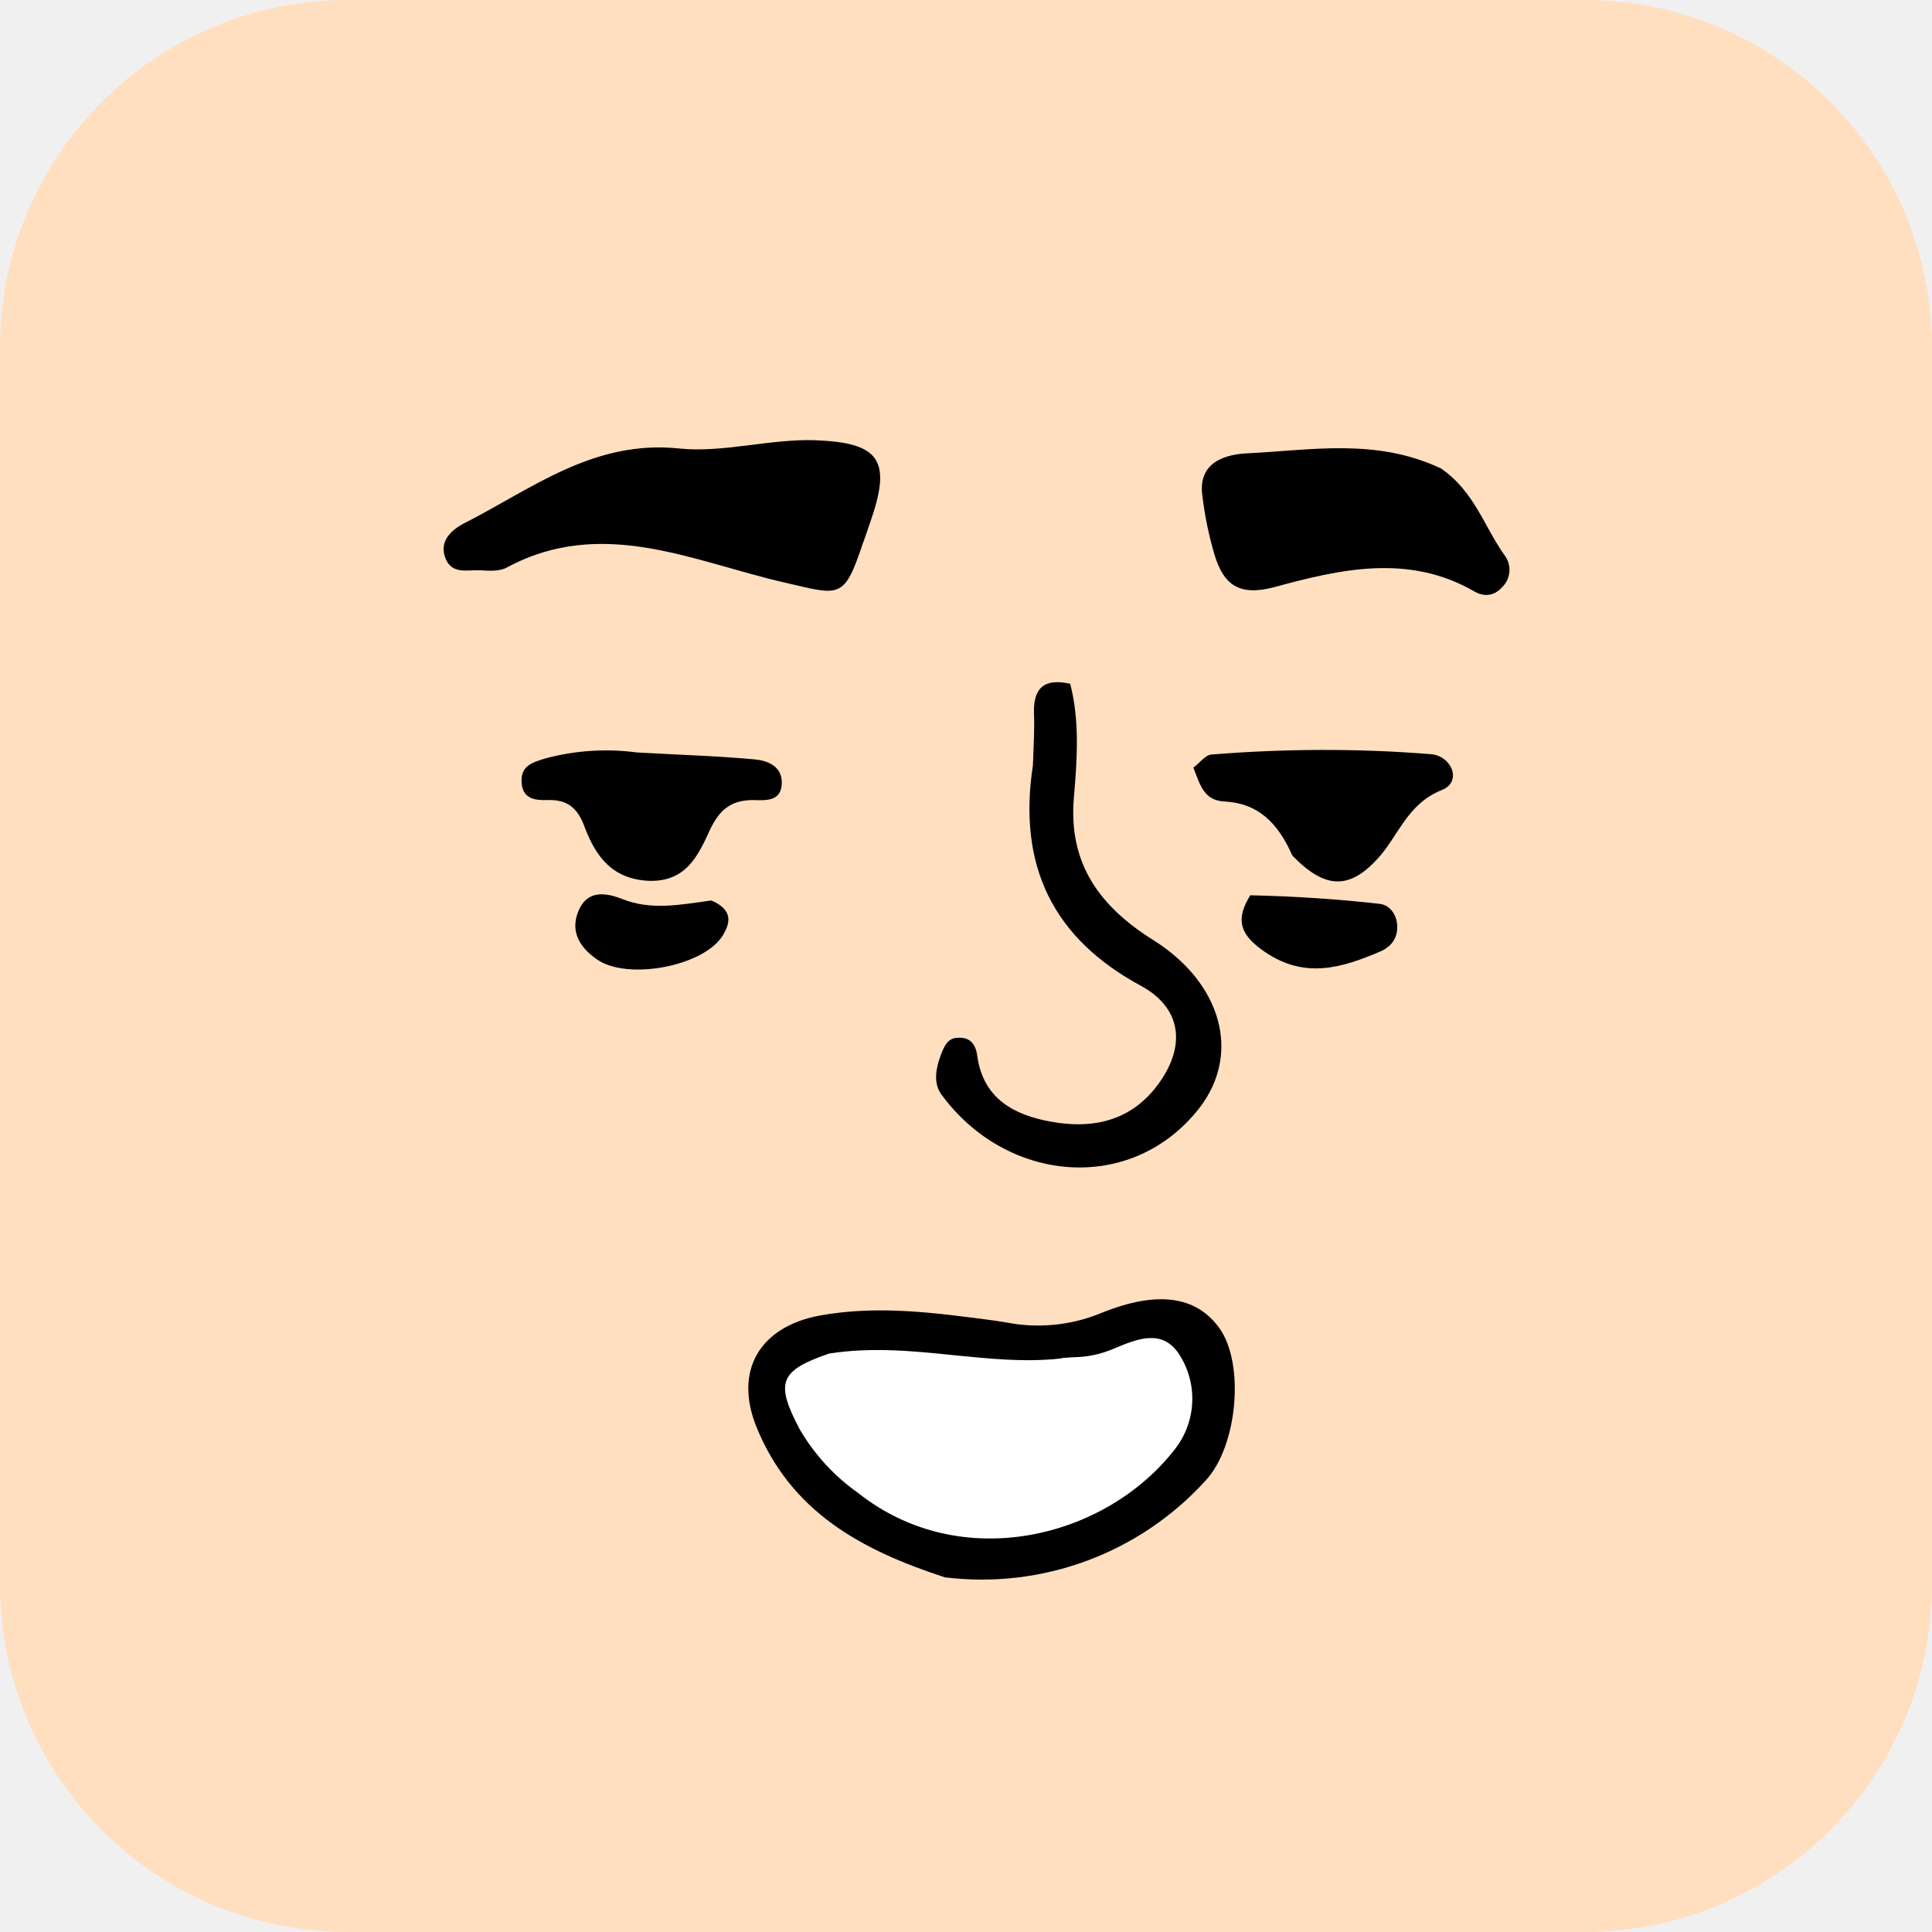
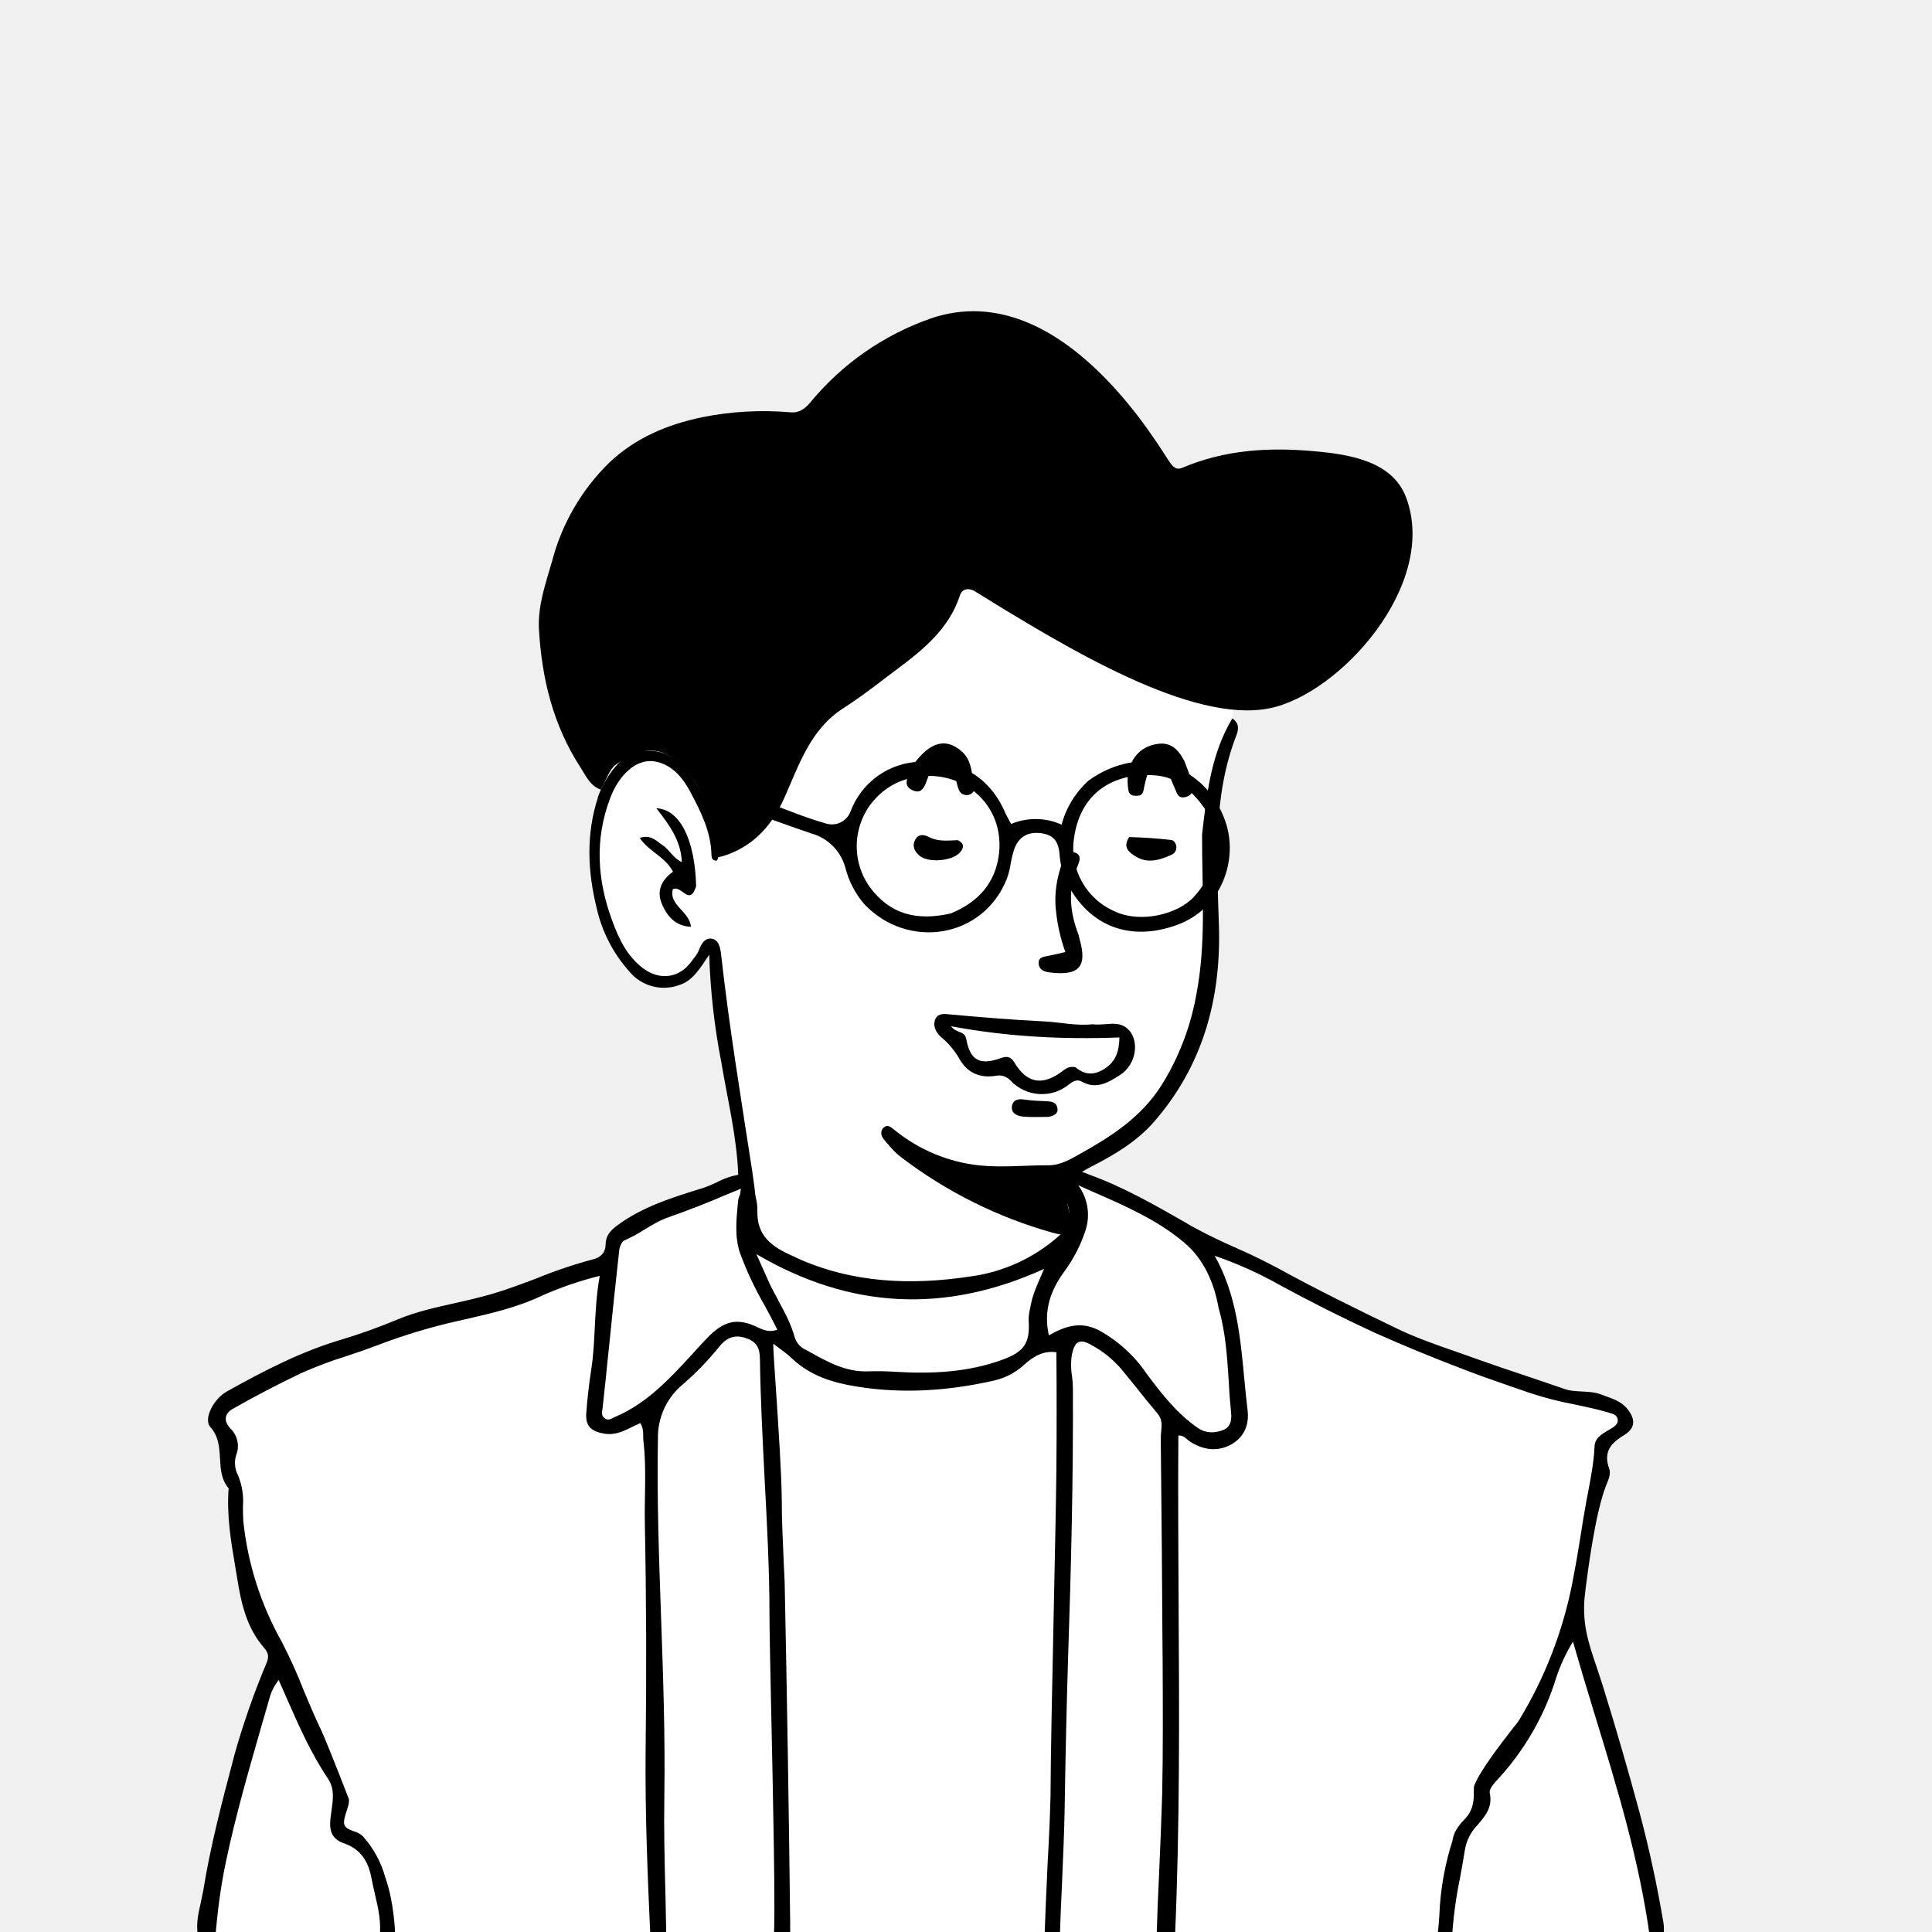
- <svg xmlns="http://www.w3.org/2000/svg" viewBox="0 0 560 560" fill="none" shape-rendering="auto">
-   <mask id="viewboxMask">
-     <rect width="560" height="560" rx="100.8" ry="100.8" x="0" y="0" fill="#fff" />
-   </mask>
-   <g mask="url(#viewboxMask)">
-     <rect fill="#ffdfbf" width="560" height="560" x="0" y="0" />
-     <g transform="translate(136 328)">
-       <path d="M104.4 64.4c-14.7 4.9-15.7 8.4-8.6 22a59 59 0 0 0 17 18.4c29.7 23.5 71.7 13.1 91.8-12.8 6.2-8 6.6-19.1 1-27.6-5.4-8.1-13.8-3.4-20.8-.7-4.5 1.8-9.1 1.5-13.7 2-21.7 2.6-43-5-66.7-1.3Z" fill="#fff" />
-       <path fill-rule="evenodd" clip-rule="evenodd" d="M83.3 85.7c10 24.5 30.3 35.6 54.6 43.5a87.6 87.6 0 0 0 75.5-28c9.3-9.9 11.5-33.9 4-44.3-6.7-9.2-17.8-10.9-34-4.4a48 48 0 0 1-24.8 3.3l-6.2-1c-16.8-2.2-33.5-4.6-50.7-1.5-17.4 3.2-25.1 15.9-18.4 32.4Zm12.5.6c-7.1-13.5-6-17 8.6-22 12.5-1.9 24.4-.7 36 .5 10.3 1 20.4 2.1 30.7 1 1.3-.3 2.7-.3 4.1-.4a30.3 30.3 0 0 0 11.9-2.6c6.5-2.7 13.7-5.7 18.6 1.6a23.7 23.7 0 0 1-1.1 27.6c-20.1 26-62.1 36.3-91.8 12.8a59 59 0 0 1-17-18.5Z" fill="#000" />
+ <svg xmlns="http://www.w3.org/2000/svg" viewBox="0 0 1744 1744" fill="none" shape-rendering="auto" aria-hidden="true">
+   <defs>
+     <g id="head-variant01-c595abc7">
+       <path d="M553 723.7c-99 297-363.7 388.6-503.6 19.8-19.3-50.7 31-69.5 66.2-91.9 24.1-15.3 36.8-28.5 35.3-42.2C144 545 114 365.6 114 365.6l-3-5.8s.7-1.6-2.2 1.2c-3 3-9.9 34.2-37 34.2-24.5 0-49.2-10.9-61-86.3C6.3 281.6 8.7 210 39 197c12.5-5.3 24-7.2 35.2-.8s-13-22 112-126C267.5 2.4 395.8-7.5 447.6 4S551 40.8 574 94.5c27.8 65-25.9 114.3-14 262.5-2.2 53.6.8 171.2-146.6 210.6-28 7.5-19.3 48.4 22.7 58.4 67 21 117 72.3 117 97.9" fill="#ffffff" />
+       <path d="M7.6 228.9c5.2-16.1 23.7-44.7 42.2-42C71.7 185 83.8 198 94 213a140 140 0 0 1 22.4 61.5c.5 3.7 1 7.6-1.2 11.3-4.5.6-4.9-3-5-5.6-.5-20.7-9.7-38.7-18.9-56.1-6.6-12.5-16.2-24.6-31.4-27.6-17.2-3.5-33 12-40.8 32.2-14.5 37.6-12 74.6 1.4 111 5.8 15.9 13.1 32.1 27.8 43.2 14.8 11.3 32.7 9.3 43.6-5.7 2.5-3.4 5.6-6.7 7-10.6 2.1-5.7 5.4-11 11.3-10.3 6.8 1 8 8.3 8.7 14C126.2 436 137 501 147 566c2.6 17.1 5.6 41.7 3.6 52.1-.7 3.7 0 7-4.5 7.8-4.9.7-7-2.1-7.7-6.5-2.3-17-3-23.6-4-49.6-1.2-34.3-9.6-68-15.3-102a604 604 0 0 1-10.9-97c-8.5 12.7-14.8 23.3-26.5 27.2a40.5 40.5 0 0 1-46.1-12.6 128 128 0 0 1-28.8-55.8c-8.4-34-9.9-67.1.9-100.6m572.7-71.5c6.5 4.4 5.7 10 3.7 15.2-21.6 55.7-17.6 113.8-15.8 171.6 2.1 66.4-14.5 126.8-58.7 177.5-15.4 17.6-35.8 29.8-56.5 40.3-21.4 11-25.9 20.1-19.2 43.6 1.3 4.7 4.4 9.6-.2 14.4s-9.8 3.1-15.4 1.7a406 406 0 0 1-137-68.3c-6-4.5-11-10.6-15.8-16.5-2.5-3-3-7.8.5-10.4 3.7-2.9 6.4.1 9.8 2.7A146 146 0 0 0 352 561c21 2.1 41.5-.2 62.3-.1 11.5 0 20.6-5.9 29.5-10.8 27.8-15.5 54.3-32.8 72.2-60.7a230 230 0 0 0 31.6-80.9c9.6-48 5.3-96.6 5.5-146.2 4.2-36.9 8.1-72.7 27.3-104.8M60.6 238.6c21 1 34.7 28 35.8 70.3-6 18.8-12.8-1-21 2.7-4 14.5 15.1 20 16.3 34-14-.6-21.1-9.3-25.9-19.8-5.5-12.2-1-22.2 9.7-29.9-6.7-13.4-21.7-18-30-30.5 10-3.5 15.1 2.9 21 6.8 5.9 4 9 11.3 17 15-.8-19.8-11.7-34-23-48.6" fill="#000000" />
    </g>
-     <g transform="translate(246 125)">
-       <path d="M53.4 96.7c.2-5.7.5-10.4.3-15-.2-7.3 3-10.2 10.5-8.5 2.8 10.7 2 22 1.1 32.7-1.8 19.6 7.7 32 23 41.6 19.6 12.3 25.6 32.7 13.4 48.6-19.8 25.4-56.3 21.8-75-4.1-2.2-3.2-1.4-7.5 0-11.2.9-2.3 1.9-5 5-5 3.8-.2 5.2 2.2 5.6 5.5 1.8 12.3 10.8 16.9 21.2 18.8 13 2.4 24.5-.5 32.3-12.4 7-10.7 5-20.9-6-26.9-25.4-13.7-35.9-34.6-31.4-64Z" fill="#000" />
+     <g id="clothesGraphic-galaxy-c595abc7">
+       <path d="m301.9 264.7-.5.1h.5" fill="#ffffff" />
+       <path d="M409.3 250q-4.5-15.2-13-28.5a217 217 0 0 0-24.8-32.8 410 410 0 0 0-64.7-54.4 371 371 0 0 0-53.1-30A199 199 0 0 0 187 83.5q-18-1.4-36 2.2 16.6 1.5 32.7 5.4c14.8 4 33.2 11.6 49.3 18.1 20.5 9 40.7 18.8 59.8 30.5 29.6 19 53.5 38 76.8 62.8 12.4 14.3 20.5 25 28.4 40.5q5.6 12.1 8 25.3c.8 6.1.7 5 .8 8.6v1.4l-.4 2.8v.1a44 44 0 0 1-19.2 27.3c-26.3 17-53 25.7-84.3 24.3-20.5-.8-41.7-6-58.8-10.7a385 385 0 0 1-61.8-22.6c-17-8-33.5-17.2-48.2-29-16.7-13.3-31.1-24.6-45-42.6a119 119 0 0 1-19.9-33l-.8-2.5c-1.6-5.4-1-2.5-1.7-8.3.2-3.5-.8-8 2.4-13.3a63 63 0 0 1 33.3-24c7.4-2.3 21.7-4.6 32.5-4.7 8-.1 16 1.2 23.9 2.4 15.7 2.8 28.7 6.9 44.7 13.5q22 9 42.9 20.4c29.1 16.6 63 42.2 70.4 67.4l.4 1.6v.2l.6 3.7v.3l-.2 1.7-.3 1.3c-1.5 4-7 7.6-15.3 10.1h-.3l-.3.2h.1a86 86 0 0 1-16.3 1.6c-9.5.1-18.9-1.6-28-3.8a127 127 0 0 1-38.1-15.5 189 189 0 0 1-26.9-18.4q-9-7.3-16.3-16.6c-2-3-2.9-4.1-3.9-7.7l.2-.8.2-.3v-.2l1.2-1.3.3-.4.3-.2q4.3-2.8 9-4.3 6-1.7 12.3-1.7A101 101 0 0 1 241 207a103 103 0 0 0-11.2-8.6c-12.8-8.2-29.1-15.6-44.6-14.2-12.4 1.7-19.9 6.7-20.1 20-.2 12.2 8.1 22.3 16.5 30.3q9.4 9 20.3 16.6a214 214 0 0 0 34 19q11.5 4.6 23.7 7.2c9.6 2.2 19.5 3.6 29.3 3 6.7-.3 13.5-1.1 19.7-3.8 25-9.7 16.6-42 3.8-58.7a158 158 0 0 0-36.9-35.3 284 284 0 0 0-51.1-29.7c-14-6.3-28-12.5-42.8-16.8a209 209 0 0 0-39.5-7.7q-11.7-.6-23.2 1.1A77 77 0 0 0 76.2 147a50 50 0 0 0-13 15.9 49 49 0 0 0-3.4 24c1.6 18.5 11.9 35 22.9 49.6a188 188 0 0 0 30.9 32.4c11.3 9.5 22.6 19.1 35 27 25.6 16 53.7 27.7 82.4 36.6 28.4 8.3 57.8 16 87.6 14.2a144 144 0 0 0 75.9-29 56 56 0 0 0 19-35.6 90 90 0 0 0-4.2-32" fill="#ffffff" />
+       <path fill-rule="evenodd" clip-rule="evenodd" d="M527.4 299.2c2 3 4 6.1 4.8 9.6 1 4.7 1.3 11-3 14.2-2.5 1.4-5.6 1.7-8.5 2l-1.4.1q-8 .6-15.9.4h-.4q-4.2 7.8-8 16 2-7.7 5-16.2l-8-.5 3.3 8.2-.5-.7-.6-1q-2.2-3.2-4-6.6a127 127 0 0 1-26-5c-5-1.5-10.6-3.3-12.2-8.7-1.3-5-.3-11 4.2-14a142 142 0 0 1 18.1-12.4q-1.1-4.6-1.8-9.5c-.7-7.3-1.7-22.4 9-22.2 4.4 1 7.9 4 11.2 6.8l1.6 1.3a151 151 0 0 1 8.8 8.5q5.7-2.5 11.6-4.2a17 17 0 0 1 9.5-.4c3.8 2 4 7 3.5 10.8q-.7 4.2-2.7 7.9l-3.5 7.1q3 4 5.6 8zm-8.7-20.8q-2.7.4-5.1 1.3l-.4.1-.5.2 3.6 4.2zm-37.3-11.6 4 2q3.8 2.7 7 5.8l-12.5 6.8a58 58 0 0 1-1-14.2l.8-.4zm-3.3 30.2q-7.1 4-13.8 8.7 9.1 3 18.8 4.2zm9 13.4-4.3-16v-.1l2.8-1.6q8.1-4.6 16.6-8.5a222 222 0 0 1 9.6 10.8l-6.6 16.5q-9.1 0-18-1m29.3-9.7-5.8 10.8q6.4 0 12.9-.8l-.9-1.4q-3-4.4-6.2-8.6" fill="#ffffff" />
+       <path d="M261.6 221.8c2 6.7 3.6 10.8-3.4 12.4-5.4 1.1-11 .5-16.4.4q-1.4 0-.2.3a45 45 0 0 0 9.6 3.6c12.6 3.2 17.6-6.8 10.4-16.7m150.2 132.1c-4.7 2.5-9.9 4.1-15 5.8a237 237 0 0 1-21.2 5.6 261 261 0 0 1-58.3 5q-34-1.6-66.8-11c-18-5-45.7-11.8-72.3-22.3l-5.7-2.3a851 851 0 0 0 56.3 29.5 196 196 0 0 0 55.3 16.5q28.1 4.8 56.7 3c10.3-.6 20.8-1.6 30.9-4.3a134 134 0 0 0 39-17.4c8.7-6.3 15-15 21.4-23.6-6.6 5.7-12.6 11.3-20.3 15.5m-21.3-206.6-4.2-2.4 7.3 7q13.8 14 25 30.4c10.2 14 16 24 25.5 41-8.6-31-23-61.5-53.6-76M17.6 152c5.3-8.4 19-25 29-31.4A100 100 0 0 1 74.5 106a95 95 0 0 1 21.2-2.5 69 69 0 0 0-23.6-2.9A78 78 0 0 0 43 111c-13.7 8-24 20.7-32 34.1a90 90 0 0 0-11 45 114 114 0 0 0 18.3 55 300 300 0 0 0 38 44.2l15.1 14.5A518 518 0 0 1 26.1 242c-14.5-23.5-21.2-43.7-18.5-62.6a64 64 0 0 1 10-27.5" fill="#ffffff" />
+       <path fill-rule="evenodd" clip-rule="evenodd" d="M133.7 341.1q-2.7-4.5-5.8-8.9l-.6-.7-.5-.6 1.4-2.6q2-3.1 3.3-6.7c.8-3.5.8-8.2-2.3-10.6a7 7 0 0 0-4.4 0 44 44 0 0 0-11.4 4.2A265 265 0 0 0 90.6 294q-1.5-1.4-3.4-2.4c-3.5-1.4-5 3.2-5.3 5.8a64 64 0 0 0 2.5 20.5q1.5 6.5 3.7 12.8l-4 2.8-.7.5-9.8 7c-3 2.3-6.4 4.9-7 8.9-.7 3.5-.5 8.3 2.9 10.4 3.6 1.2 7.5 1.5 11.4 1.8l2.4.2q8 .6 16 .1 3.4 10 7.3 20 .3 1.3 1.3 2.4-1-1.8-1.2-4l-.4-1.9-1.5-6.5-2.2-10.2q3 0 6.2-.4-1.8 7-2.7 14.1 2.1-7.4 5.1-14.3l10.6-1.2 7.8-1 3.6-1a7 7 0 0 0 2.4-3c2-4.7.8-10-2-14.2m-44-32.9q7.2 5.9 13.6 12.4l-9.4 6q-2.6-10.2-4.2-18.4m2.5 34.4-8.4 5.7q5.2.3 10.5.2zm7.3 5.8-2.3-9.2 4.7-3q4.8-3.1 10.5-6.2l5 5.7-4.3 11.6q-6.7.8-13.6 1m19.8-3.5-1 1.9 7.2-1q-1.6-2.3-4-5.2l-.5 1zM379.5 75.7q-1.9-3-5.2-4.4l-8-3.8q.5-21-.3-41.8c-.3-2-1.1-5.4-3.7-4.6a17 17 0 0 0-3.6 5q-.7 1.5-1.6 2.7a341 341 0 0 1-18 26.7 647 647 0 0 0-43.3-16.7c-1.8-.6-3.6-1.2-5.3-.4-4.3 3.3-3.8 10.2-1.7 14.6a64 64 0 0 0 9.8 12.5l.2.2q8.2 8.6 17 16.4l1.6 1.4 1 1-15 9.4a27 27 0 0 0-5.7 4 6 6 0 0 0 0 6.6 3 3 0 0 0 2.6.8q2.2-.1 4.6-.5 7.6-1.4 15.3-3.1l5-1.2 9-2 12.6 11.1c4.2 3.7 10.2 9 14.2 5.6 3.4-3.3 3.8-8.2 4.1-12.7l.2-2.3.5-8.6 6.2-1.2q.8 0 1.4-.3 2.2-.3 4-1.3c4-2.9 4-9 2-13m-20-12.7v1.4l-9.3-4.1 5.6-6a57 57 0 0 0-8.4 4.8l-4-1.7-1.4-.6q9.7-9.3 18-19.8c-.3 7.4-.4 16.6-.5 26m-55-7 6.2 6Q323 73.6 336 85a226 226 0 0 1 23.2-6v-.5L341.9 71l-3.5-1.5-5.6 3 3.5-3.9-5-2.1-.7.6.4-.5.1-.2q-13.1-5.5-26.6-10.5m5 38.4q5-4.5 9.6-9.4l4.5 4.1zm38.5 1 1.8 1.7 1 .9c1.5 1.2 3.7 3.2 6.7 4.4h.5q.5-3.9.7-9.3z" fill="#ffffff" />
    </g>
-     <g transform="translate(-45 137)">
-       <path d="M407.4 122.5c13 .3 25.4 1.1 37.6 2.5 3 .4 5 3.3 5 6.7 0 3.3-1.7 5.6-4.7 7-11.2 4.8-22 8.2-33.7.2-6.5-4.5-9-8.7-4.2-16.4ZM251.2 124c6.4 2.8 5.6 6.6 3 10.6-5.9 8.6-27.3 12.5-36 6.6-5-3.4-8-8-5.6-14 2.5-6.2 7.7-5.6 12.8-3.6 8.3 3.3 16.5 1.7 25.8.4ZM419.6 111c-4.2-9.5-9.9-15.2-19.8-15.7-6-.3-7-5.1-8.9-9.8 2-1.5 3.5-3.7 5.3-3.8 21.1-1.7 42.4-1.8 63.5-.1 6 .4 9.3 8 3.2 10.4-10 4-12.5 13.2-18.5 19.8-8.2 9-15.2 9.1-24.8-.8ZM229.6 81.1c12.2.7 23.1 1 34 2 3.6.3 8 1.8 8 6.7 0 5.6-4.6 5.2-8.3 5.1-6.3 0-9.7 2.7-12.5 8.6-3.4 7.4-6.9 15.3-18 14.8-10.5-.6-15.1-7.2-18.2-15.2-2-5.7-4.9-8.4-10.9-8.2-3.4.1-7.1-.2-7.5-4.9-.4-5 3-6 7-7.2a67.7 67.7 0 0 1 26.4-1.7Z" fill="#000" />
+     <g id="clothes-variant05-c595abc7">
+       <path d="M1339 719 30 721.7s25.8-189 56.2-235.7c16.3-25-10.6-45-16.4-70.3S58 357.8 59.3 348.3A173 173 0 0 0 55 305c-3-14-.2-28.3-7-40.5-7-12.1-8-25 0-30.7 8-5.8 341.2-123.5 341.2-123.5l10.3-21.6s47-34.8 72.2-40.7 47.1-9.7 47.1-9.7-5.2 24.3-1.4 36.6c4 12.4 81.6 64 143.2 59 84.4 0 150.9-40.4 156.3-56 5.4-15.5-3.3-18.8-6.6-31.7-3.4-12.8 4.8-17.6 19.3-9.6s211.3 110.9 254 130.4c42.6 19.6 202.6 69.4 202.6 69.4s30.2 8.8 26.7 17.2c-7.6 17.9-24.1 1-24.1 49.6 0 30-25.3 125.6-25.3 125.6s39.6 123.7 46.2 148.2 29.3 142 29.3 142" fill="#ffffff" />
+       <mask id="clothesVariant05-a" style="mask-type:luminance">
+         <path d="m555 718.7-12-460h266.5l-9.5 460z" fill="white" />
+       </mask>
+       <g mask="url(#clothesVariant05-a)">
+         <use transform="translate(424 305.7)" href="#clothesGraphic-galaxy-c595abc7" />
+       </g>
+       <path fill-rule="evenodd" clip-rule="evenodd" d="M436.2 721.7c-2.6-57.2-5-114.3-4.4-171.6q1.3-101.8-.7-203.6-.2-13 .1-25.7c.3-16.5.5-33-1.4-49.5q-.2-2-.2-4.3c0-3.7 0-7.6-2.7-11.7l-6.3 3c-8 4-16 8.1-25.8 6.6-11.6-1.9-17.4-6.4-16.6-18.3a489 489 0 0 1 4.5-39.6c2-12.6 2.6-25.3 3.2-38.2.8-15.2 1.6-30.7 4.5-46.4a315 315 0 0 0-52 17.8c-22.4 10.7-46.6 16.2-70.6 21.7l-5.4 1.2q-37.4 8.4-73.4 22.2-13.3 5-26.8 9.4a376 376 0 0 0-41.7 15.7 994 994 0 0 0-61.3 32c-7.5 4.2-8.7 11.1-2 18a22 22 0 0 1 5 23.8 24 24 0 0 0 1.8 18.6 61 61 0 0 1 4.3 28q0 6.5.3 12.7a281 281 0 0 0 34.8 109.3 468 468 0 0 1 20 44.4c5 11.8 9.8 23.6 15.4 35 2 4 12.6 30 24.9 61.9 1 2.8-.4 7.2-1.9 11.7-1.5 4.6-3 9.3-1.9 12.2 1.2 3 4.6 4.3 8.2 5.7a19 19 0 0 1 8.6 4.7 93 93 0 0 1 20.3 37.7l.2.4c7.5 22.1 8.5 47 8.6 54a33 33 0 0 1-14.3.2c2-14.3-1-27.3-4.1-40.3q-1.6-6.9-3-13.9c-2.8-15.3-9.5-26.4-24.5-31.7-10.5-3.6-13.8-10.2-12.7-21.8l1-7.5c1.4-9.9 3-20.1-3-29-15.5-23-26.6-48.3-37.9-74l-6.8-15.4-1.4 2.2a43 43 0 0 0-6 11.5l-8.4 29C73.2 570 61.6 610 53 651c-5 23.5-7.9 47-9.8 70.8H28.7c-3.5-11.5-1-22.5 1.5-33.5l2.3-11.1C39 636.8 49.4 597.4 59.8 558l.5-2.1a710 710 0 0 1 29.5-84.5c2.3-5.6 1.2-9.2-2.8-13.7C71.8 440.2 66.7 418 63.2 396l-1.8-10.8c-4-23.5-7.9-47-6-71-6.7-7.8-7.3-17.4-7.8-27-.6-10-1.2-20-8.7-28.3-6.4-7 2.5-25.2 15-32.2 33.2-18.5 66.8-36 103.5-46.8a517 517 0 0 0 50.6-18.2c16.9-7 34.5-10.8 52.1-14.8q16.8-3.6 33.2-8.2c13.6-4 26.7-9 40-14a420 420 0 0 1 51-17.2c7-1.7 11.3-6.1 11.4-13.6.1-7.7 4.2-12.3 10.1-16.7 22.5-16.9 48.7-25 74.8-33.2l3.4-1q6.2-2.2 12-5a65 65 0 0 1 20.5-7c3.3-.6 6.5-1.2 10.2 0 2 6.6-2 9.9-6.8 11.9l-15.4 6.3a806 806 0 0 1-52.3 20.4c-7.8 2.7-14.7 7-21.6 11.1q-8.6 5.6-18 9.7c-2.3 1-4.2 5.6-4.6 8.7q-4.9 44-9.3 88l-1.4 13.2-1.4 14.1-3 27.9c-.6 3-1.2 6.1 1.7 8.5 3 2.4 5.7 1 8.4-.5l2.2-1c28.3-12.3 48.4-34.2 68.5-56q6.7-7.6 13.6-14.7c14.7-15.4 26.9-18.9 45.7-9.7 5.7 2.7 10.9 4.6 17.7 2.1q-5.5-11-11.4-21.8a302 302 0 0 1-22.2-47.1c-5-14.6-3.5-29.6-2.1-44.4l.3-3c.5-5.6 4.3-10.2 11.4-10.7 5.9 5.8 6 15.3 6 21-.2 25 18.1 33.3 34.7 40.8l.5.3c50.3 22.9 103.7 25 157.4 16.8a150 150 0 0 0 80.3-37.2c11.4-10.4 10-22.9 4.5-34.3-4.5-9-1.5-14.8 3.7-20.6 4.7-5.2 10.3-3 15.5-1l2.3 1c30.8 11 59 27.2 87.4 43.4l5 3a493 493 0 0 0 41.3 20.2q19.3 8.5 38 18.5c34.6 19 70.1 36.4 105.7 53.6 18.5 9 38.1 15.7 57.7 22.5l16.3 5.8q20.9 7.4 41.8 14.3 18 6 35.8 12.2c5.4 2 11 2.2 16.6 2.5 5.9.3 11.8.6 17.5 2.8l4.5 1.7c7 2.5 13.8 5 18.8 11.2 7.6 9.5 7.3 17.4-3 23.7-12.2 7.3-18.8 15.5-13.4 30.2 1.6 4.4-.3 9-2 13.3l-.5 1.2-.2.5c-10 25-16.8 79.6-18.6 93.4l-.3 2.8c-3.7 27 2.8 46 10.2 67.7l5.4 16.4q17.9 57.6 33.6 115.8 13 49 21.4 99c.6 3.4.4 7 .3 11l-.2 3a25 25 0 0 1-12.2.2c-9.4-69.9-29.7-136.2-50-202.4q-10.1-32.8-19.6-65.7a158 158 0 0 0-15 32.1 238 238 0 0 1-50.9 90l-1.2 1.3c-4 4.4-8.8 9.5-8 13.1 2.7 13-3.9 20.6-10.7 28.6l-3.3 3.8a42 42 0 0 0-8.6 20q-2 12.3-4.3 24.6a383 383 0 0 0-7.3 55.5h-14.3c2-6.1 2.4-13.2 3-22.2a251 251 0 0 1 11.8-67c.7-4 1.7-9.9 11-19.5 8.5-8.6 8.4-18.8 8.3-25.2q-.1-3.6.4-5.2c5.6-14.2 25.4-39.5 35.1-52q4.7-5.7 5.4-7.1a379 379 0 0 0 48-123.6q4-20.6 7.3-41.6 2.5-16.5 5.5-33l1.7-8.8c2.5-13.3 5-26.5 5.6-40.2.3-7.4 6.6-11 12.5-14.5l1.3-.8.5-.2.4-.3c3.3-2 6.7-4 6.2-8.3-.5-4-3.9-5-7.3-6l-1.3-.4c-10.2-3-20.7-5.2-31.1-7.4a300 300 0 0 1-39.6-10.2l-20.3-7c-13.9-4.9-27.7-9.6-41.3-15a1511 1511 0 0 1-77.9-32.1 1476 1476 0 0 1-87-43.7 346 346 0 0 0-58-26c19.6 34.7 23.1 72.8 26.7 110.8q1.3 14.6 3 28.8c1.5 12.7-3 23.5-13.6 30-12.3 7.4-25.3 6.2-37.6-1.4l-3-2.2c-2.2-2-4.6-4-8.3-3.8-.4 49.6 0 99.2.2 148.8.6 101.4 1.2 203-3.3 305a42 42 0 0 1-16.6.3q.9-30.6 2.4-60.7 1.6-35 2.7-70c.8-39.9.6-79.7.4-119.6l-.2-22.4q-.4-79.5-1.3-159.2l-.2-19.9q0-3 .4-5.9c.5-5.5 1.1-11-3.3-16.2q-10.1-12-19.8-24.3L861 206.3a96 96 0 0 0-27-21.6c-10.4-6-14.9-3-17.3 8.3a57 57 0 0 0 0 19.7q.7 5.6.8 11c.4 80.8-1.6 161.5-4.3 242.2q-2.1 67.6-3.1 135.4c-.4 23.7-1.5 47.4-2.5 71q-1.2 24.7-2 49.6c-4 0-9.9-.5-13.8-1.3.8-23.1 2-48.1 3-70.2a1849 1849 0 0 0 2.5-58.5c.1-34.5 1.5-99.8 2.8-162.4 1.1-52.7 2.2-103.4 2.5-132.4a6423 6423 0 0 0 0-105.7c-11.4-1.8-21 3.7-29.6 11.7a60 60 0 0 1-28.4 14.2c-40.4 9-81.3 11.7-122.4 5-21.3-3.4-41.6-9.6-57.9-25q-4.5-4.3-10.6-8.6l-6.7-5.1c0 4.7 1 20.7 2.4 40.7 2.2 33.3 5.2 77.9 5.3 100.7 0 18.2.9 36.4 1.7 54.6l.9 19a33762 33762 0 0 1 5 308.7c-.1 4.8-.3 9.7 1.7 14.4q-8.3.2-16.6-1c1.8-17.9-.6-131.4-2.4-212.6-.8-37.8-1.4-68.6-1.4-79.5 0-41-2.2-82.1-4.4-123.1-1.8-35.9-3.7-71.7-4.2-107.6-.1-10.7-2.9-16.2-13.3-19.5-10.6-3.5-17.7.8-23.5 8a266 266 0 0 1-31.9 33.2 62 62 0 0 0-23.4 49.5c-1 54.5 1 108.8 2.9 163.2 1.9 53.2 3.7 106.4 2.9 159.6-.5 29.7.2 59.5 1 89.2l.8 40.6zm513-569.4c-4.1-23.4-13.4-45-31.4-60.1-23.8-20-52.1-32.5-80.7-45l-14.8-6.6A45 45 0 0 1 829 81a133 133 0 0 1-18.5 36.5c-12.7 16.8-19.9 35.7-14.7 58.6 14.7-8.3 28.4-13 44.9-4.7a124 124 0 0 1 43.1 39c13.6 18.2 27.3 36 46.2 49.1 7.6 5.3 15.7 5 23.3 2 7.7-3.1 7.6-10.8 6.8-17.9q-1.4-13.5-2-27.3c-1.4-21-2.7-42.2-8.8-64m-397.8-8q-3.9-6.9-7.5-14.2l-12.2-27.3c84 49.3 169.7 54.2 259.7 13.3l-3.2 7.4c-3.6 8.2-7 16-8.7 24.6l-.6 3c-.9 4-1.7 8-1.4 12.3 1.2 19.9-4.4 27.6-23.4 34.6-31.6 11.6-64.2 13-97.3 11a243 243 0 0 0-24.4-.4c-19.7.7-35.9-8.2-52-17.2l-6.5-3.5a18 18 0 0 1-7.6-10c-3.3-12-9.1-22.8-15-33.5" fill="#000000" />
    </g>
-     <g transform="translate(-45 137)" />
-     <g transform="translate(119 114)">
-       <path d="M131.2 43.2c-5.6 16.8-6.6 15.4-23 11.6-26.2-6-52.7-19.2-80.3-4.3-2 1.1-5 1-7.6.8-3.6-.2-8.2 1.3-10.1-3.3-2.1-5 1.5-8.3 5.3-10.3C35.2 27.7 53 13.4 77.9 16c12.8 1.3 26-2.8 39.3-2.4 18.8.7 22.4 5.7 16 23.9l-2 5.8ZM298.7 21.8c9.6 6.6 12.5 16.8 18.3 25a7 7 0 0 1-.6 9.4c-2.4 2.7-5.4 2.8-8.1 1.2-19.1-11-38.9-6.4-58-1.2-10.2 2.7-14.6-.8-17.2-9.2-1.7-5.7-2.9-11.5-3.6-17.4-1.3-9.8 6.9-11.9 13-12.2 18.5-.9 37.4-4.5 56.2 4.4Z" fill="#000" />
+     <g id="hair-variant17-c595abc7">
+       <path d="M879.9 417.5c-70.1 14-182-53.7-265.8-105.6-4.9-3-11.3-3.2-13.7 4-12 36.1-42.4 55.2-70.3 76.6-11.3 8.7-23 17.3-35 25-29.7 19.1-39.7 50.9-53 80.6-10.5 23.8-26.3 42.2-51.3 51.4-11.7 4.4-14.3 2.7-14.2-10.1.1-22-6-43-18.8-60-20.4-27-38.8-31.2-67.5-11.4-6.5 4.5-9.1 14.7-14 22.9-9.7-3.4-13.6-12.8-18.2-19.9-24.7-37.9-35.1-80.4-37.6-125.1-1.1-21.2 6.1-41.3 11.8-61a192 192 0 0 1 51.5-89c23.8-22.6 52.3-34.5 84.1-41.2a281 281 0 0 1 79.7-4.4c8 .7 13.1-3.4 17.5-8.5a246 246 0 0 1 109.3-76.3C693.7 25 783.6 187.7 790.6 196.3c3 3.8 5.6 6.2 10.6 4.1 38.1-16.3 78.4-18.7 118.8-15 32.7 2.8 71.1 9.2 83.3 41.8 29.4 78.6-60 177.6-123.4 190.3" fill="#000000" />
    </g>
+     <g id="mouth-variant08-c595abc7">
+       <path d="M155.6 136.2c-8.8 0-16.5.5-24-.4-5.1-.6-10.4-3.4-9-10 1.4-5.5 6-6 11.3-5.2 6.6 1 13.4 1.2 20.2 1.5 4 .2 8 .8 9.2 5.2 1.5 5.4-2 7.7-7.7 8.9" fill="#000000" />
+       <path d="M179.7 91.3c8.6 7.2 17 7.6 26.6 1.3 10-6.6 12.9-15.7 13.3-28A686 686 0 0 1 67.5 54.3c5 6.8 12.4 3.6 13.8 11.8 3.5 19.1 12.4 23.6 30.6 17.1 5.6-2 9.2-2 12.7 3.8q16.3 27.6 42.1 8.8c3.5-2.4 6.4-5.7 13-4.6" fill="#ffffff" />
+       <path fill-rule="evenodd" clip-rule="evenodd" d="M206.9 52.5c-3.8.3-7.6.6-11.5.1-10.4 1-20.2-.1-29.8-1.3q-8-1-15.9-1.4c-27-1.3-54.1-3.6-81.2-6l-1.9-.2c-5.2-.6-10.5-1.1-13 3.7-3 6.1 0 12.6 5.2 17a72 72 0 0 1 16.6 20c7 12.3 18.7 17 32.4 14.7 6-1 9.7.7 13.5 4.4a38.7 38.7 0 0 0 52.9 3.2c3.8-3 7.3-4.6 11.4-2.3 13.2 7.4 24.1.6 34.4-6 15.1-9.5 18.3-32.3 6.2-42.3-5.7-4.7-12.3-4.2-19.3-3.6m-.6 40.1c-9.7 6.3-18 5.9-26.6-1.3-5.6-1-8.6 1.3-11.5 3.5l-1.5 1.1c-17.3 12.4-31 9.7-42-8.8-3.6-5.8-7.2-5.8-12.8-3.8-18.2 6.5-27.1 2-30.6-17.1-.8-4.6-3.4-5.6-6.5-6.8-2.4-1-5.1-2-7.3-5 51.6 9.6 101.2 12 152 10.1-.3 12.4-3.1 21.5-13.2 28.1" fill="#000000" />
+     </g>
+     <g id="nose-variant16-c595abc7">
+       <path d="m72.7 175.1.8 3.5c7.2 25.1-.3 33.5-27 30.2-5-.7-9.5-2.3-9.9-8-.5-5.9 4.6-6.1 8.8-7 4.6-.8 9-2 15.3-3.4a154 154 0 0 1-8.4-36.6c-2-15.8.7-30.4 5.8-45 2-5.7 5.6-10.6 12-7.9 5.6 2.4 3.2 8.1 1.4 12.4-8.6 20.4-7 40.7 1.2 61.8" fill="#000000" />
+     </g>
+     <g id="eyes-variant03-c595abc7">
+       <path d="M214 23q19.4.5 37.7 2.6c3 .3 4.9 3.3 5 6.6q-.1 5-4.8 7c-11.1 4.9-22 8.3-33.7.2-6.5-4.4-8.9-8.6-4.2-16.3M59.5 25.8c6.2 3.3 5.2 7 2.1 10.8-6.5 8-28.2 10-36.4 3.5-4.7-3.8-7.3-8.6-4.4-14.4 3-6 8.2-5 13-2.5 8 4 16.4 3 25.7 2.6" fill="#000000" />
+     </g>
+     <g id="glasses-variant11-c595abc7">
+       <path fill-rule="evenodd" clip-rule="evenodd" d="M371.8 24c48-35 106.4-15.6 124.2 37 11.5 33.6-3 78.2-44 93-41.7 15.1-78 1.6-98.3-36.3a73 73 0 0 1-7.6-28c-1-11.5-5.7-17.1-16.7-18.6q-18.6-2.3-24.5 15.4-1.8 5.8-2.8 11.7a70 70 0 0 1-3.5 14c-21.2 53.8-89.3 64.8-129 22.7a82 82 0 0 1-16.8-32.6 44 44 0 0 0-30.5-30.9c-19.7-6.6-39.3-13.9-59-21Q46.9 44 30.2 38.1c-5.7-2-11.7-4.4-8.7-11.3 2.2-5 6-3.4 9.7-1.8q1.7.8 3.4 1.3c17.2 5 33.7 11.5 50.3 18s33 13.1 50.2 18a18 18 0 0 0 22.5-11.1 69 69 0 0 1 63-44.6c34.6-2 62.7 12.9 77 47.2l3.2 6 1.6 3a57 57 0 0 1 45.6.6 82 82 0 0 1 24-39.5M248.5 143.3c24.3-10 40-27.5 43-53.8 5.6-49.4-42-83.2-89.2-65.2a63.4 63.4 0 0 0-27.7 95.1c18.4 25.1 42.8 31.3 74 24M433.3 19c19.5 1.6 33.6 15.1 44.7 31 14.2 23.7 11.3 55.3-11 79-14.8 15.7-48 23.3-70.3 13a62 62 0 0 1-37.6-65.7c6-45.2 40-60.2 74.2-57.3" fill="#000000" />
+     </g>
+     <g id="eyebrows-variant01-c595abc7">
+       <path d="M294 29.6c2.6 7.3 5.5 13.5 7 20 1.2 4.9 1.7 10.4-5 12.6-7.6 2.6-8.6-3.4-10.6-7.8a120 120 0 0 1-5.5-14.2c-1.5-4.9-4.3-7-9.4-6.8-5 .1-8 3-9.3 7.2q-2.5 8-4 16.1c-1 4.5-4.2 4.8-7.8 4.6q-5.2-.2-5.9-5.5c-3.2-20.1 6.1-38.2 25.9-41.2 12.2-2 19 4.5 24.5 15M49.6 33C64.7 12.5 79 8.5 93.6 21.7c9.1 8.3 8.7 21.2 10.7 32.6.5 3-2 5.7-5.3 6.3-3.5.7-7-1.2-8.4-4.4-1.7-4-2.2-8.3-3.6-12.2-1.7-4.8-3.2-10-9.7-10.5s-10.6 3-13.2 8c-3.6 7.2-4.8 20-15.7 14.7-10.4-5-1.9-14.7 1.2-23.2" fill="#000000" />
+     </g>
+     <clipPath id="clip-c595abc7">
+       <rect width="1744" height="1744" rx="0" ry="0" />
+     </clipPath>
+   </defs>
+   <g clip-path="url(#clip-c595abc7)">
+     <use transform="translate(532 491)" href="#head-variant01-c595abc7" />
+     <use transform="translate(151 1029.3)" href="#clothes-variant05-c595abc7" />
+     <use transform="translate(266 221.9)" href="#hair-variant17-c595abc7" />
+     <use transform="translate(791 872)" href="#mouth-variant08-c595abc7" />
+     <use transform="translate(901 669)" href="#nose-variant16-c595abc7" />
+     <use transform="translate(805.2 732.6)" href="#eyes-variant03-c595abc7" />
+     <use transform="translate(610.3 681)" href="#glasses-variant11-c595abc7" />
+     <use transform="translate(775 657)" href="#eyebrows-variant01-c595abc7" />
  </g>
</svg>
